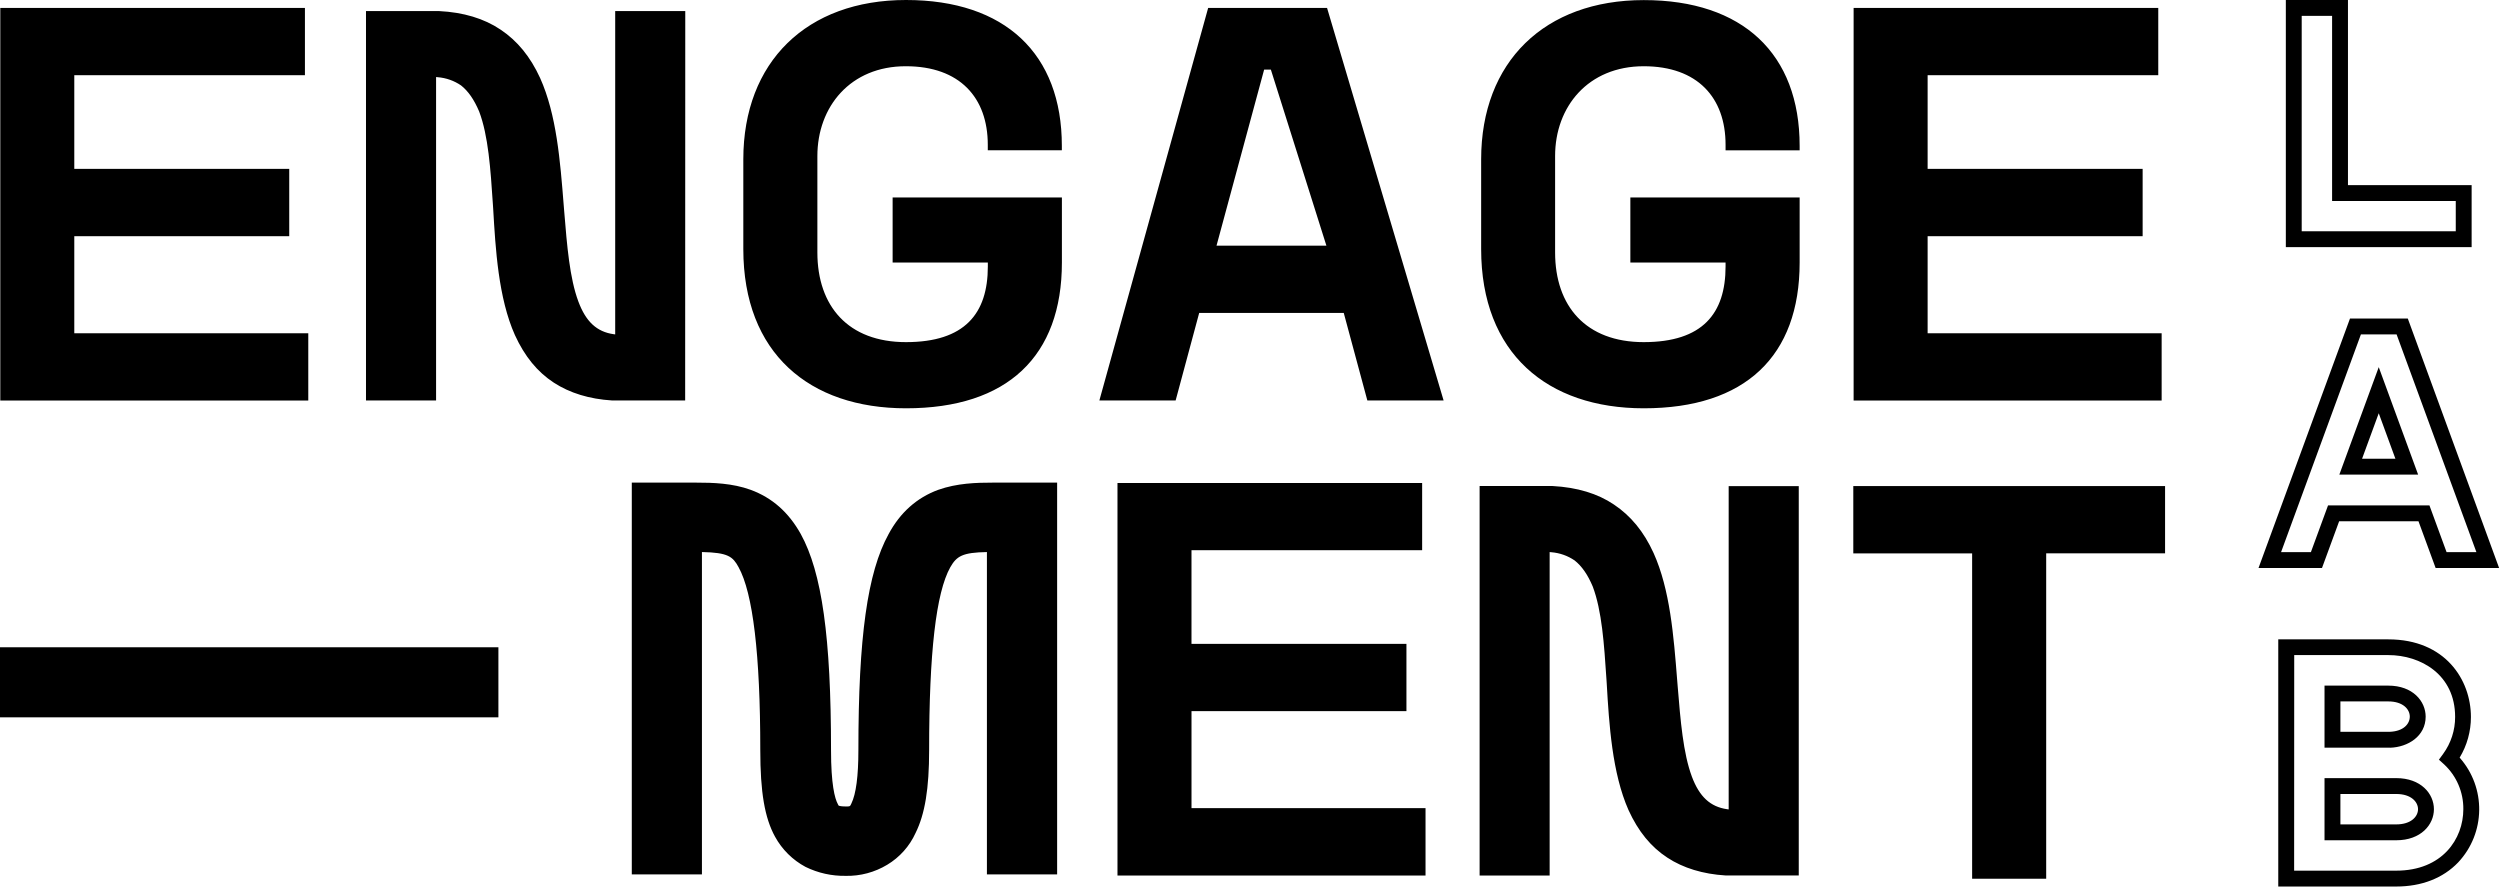
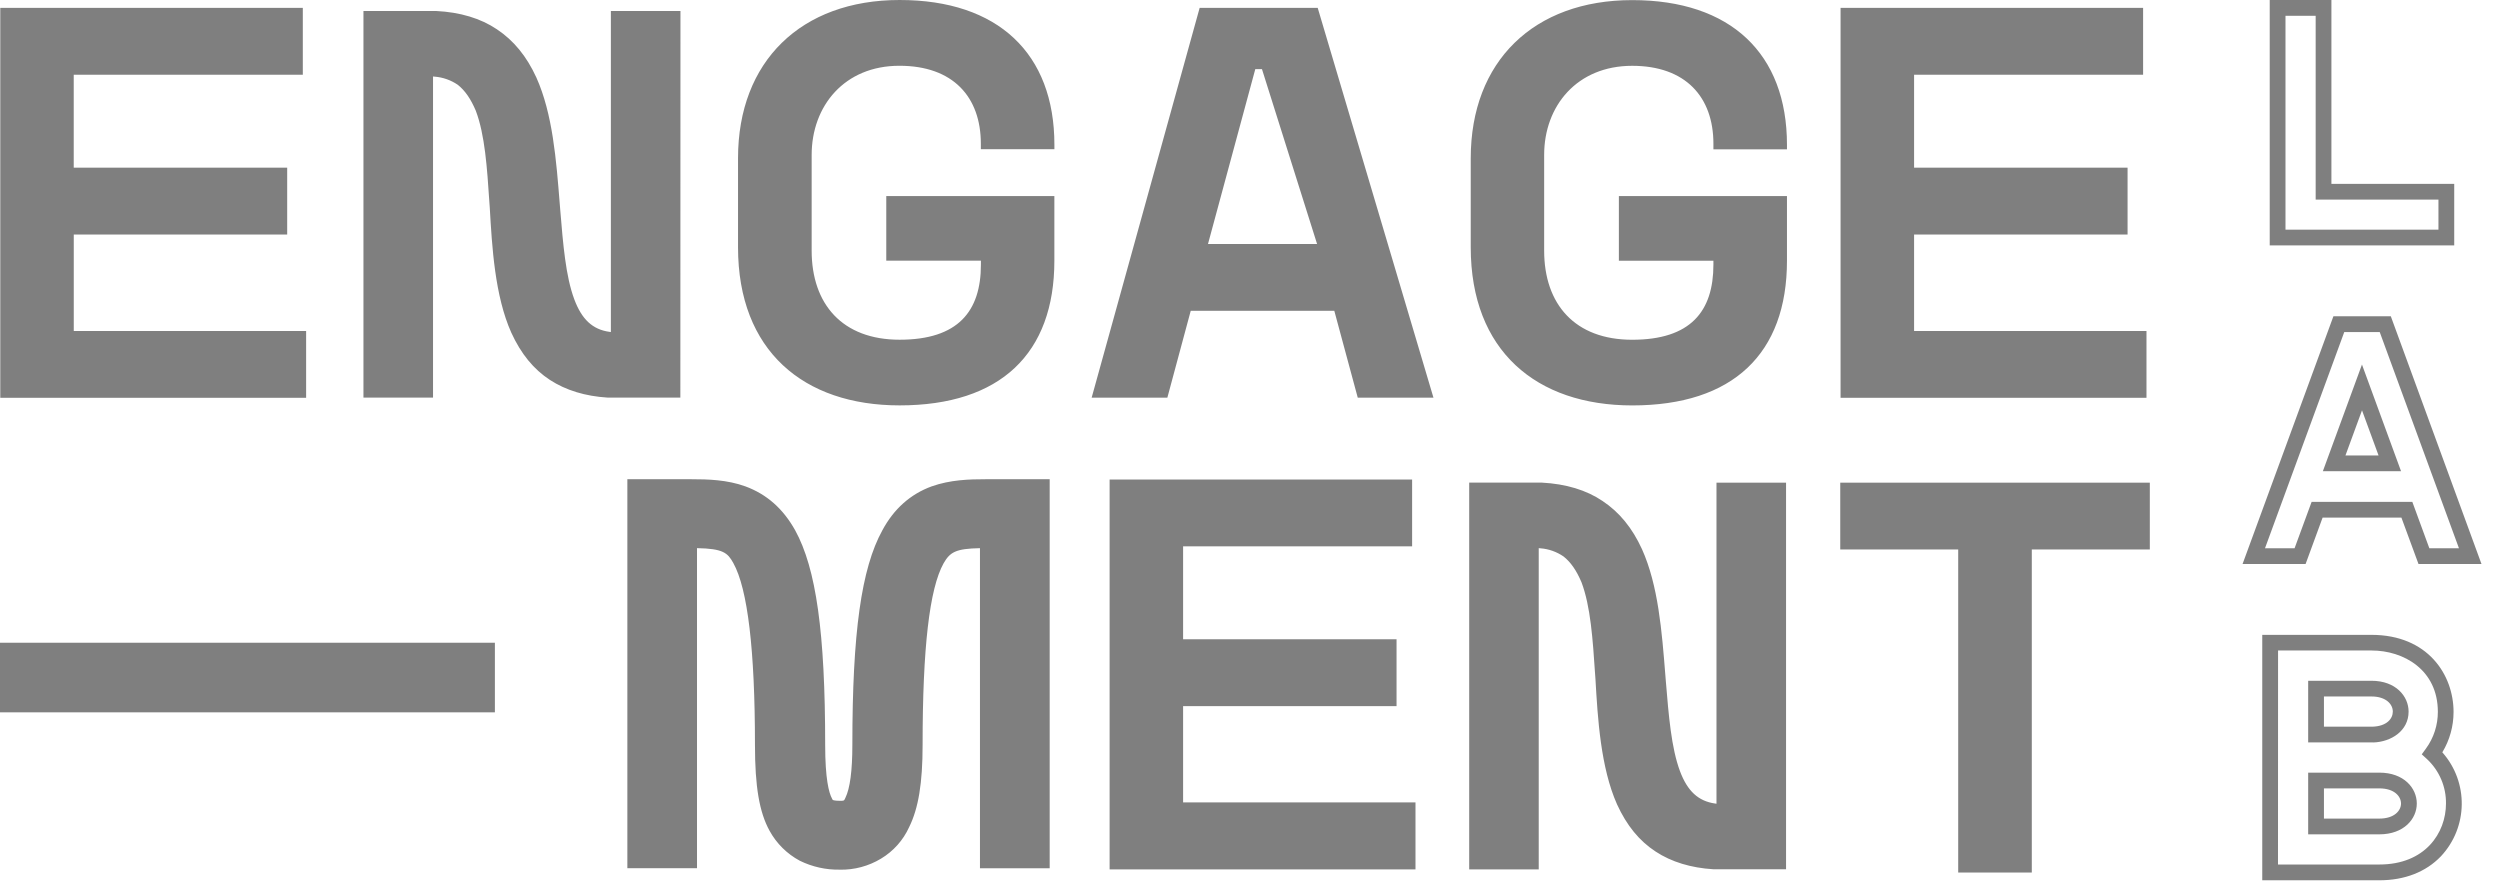
- <svg xmlns="http://www.w3.org/2000/svg" width="141" height="50" fill="none" viewBox="0 0 141 50">
-   <path fill="#000" d="M47.698 49.398a4.94 4.94 0 0 1-2.266-.505 4.24 4.24 0 0 1-1.719-1.702c-.585-1.06-.833-2.517-.833-4.883 0-5.389-.413-8.862-1.227-10.324-.323-.59-.587-.82-2.064-.849v18.18h-3.956V27.22h3.63c.947 0 2.042.031 3.075.406 1.21.447 2.136 1.26 2.825 2.492 1.194 2.17 1.707 5.819 1.707 12.191 0 1.926.209 2.72.385 3.045a.82.82 0 0 0 .043.08s.069.051.4.051c.245 0 .245 0 .32-.167.263-.538.395-1.548.395-3.009 0-6.377.51-10.021 1.705-12.188.649-1.21 1.59-2.052 2.799-2.495 1.062-.375 2.143-.406 3.075-.406h3.63v22.096h-3.96v-18.18c-1.38.025-1.703.227-2.065.855-.806 1.443-1.194 4.82-1.194 10.318 0 2.165-.235 3.604-.766 4.673a4.028 4.028 0 0 1-1.597 1.79 4.363 4.363 0 0 1-2.342.627zM139.4 13.94h-10.479V0h3.504v10.443h6.975v3.497zm-9.584-.895h8.689v-1.707h-6.975V.896h-1.714v12.15zM135.148 50h-6.654V36.06h6.207c3.201 0 4.659 2.27 4.659 4.38.001.807-.219 1.6-.636 2.291a4.386 4.386 0 0 1-.083 5.908c-.855.892-2.064 1.361-3.493 1.361zm-5.759-.895h5.759c2.599 0 3.784-1.79 3.784-3.466a3.402 3.402 0 0 0-1.079-2.523l-.298-.27.237-.325c.443-.606.68-1.338.677-2.089 0-2.394-1.951-3.485-3.764-3.485h-5.311l-.005 12.158zm5.759-1.714h-4.045v-3.505h4.045c1.395 0 2.125.882 2.125 1.753 0 .871-.73 1.752-2.125 1.752zm-3.149-.895h3.149c.844 0 1.229-.448 1.229-.857s-.385-.858-1.229-.858h-3.149v1.715zm2.803-4.327h-3.699v-3.5h3.598c1.383 0 2.106.882 2.106 1.751 0 1.104-1.004 1.718-1.998 1.752l-.007-.003zm-2.803-.895h2.787c.777-.032 1.126-.448 1.126-.858s-.379-.856-1.211-.856h-2.702v1.714zM41.923 8.986c0-5.502 3.58-8.986 9.174-8.986 5.593 0 8.791 3.036 8.791 8.223v.253h-4.177v-.312c0-2.657-1.581-4.428-4.617-4.428C47.967 3.73 46.1 6.014 46.1 8.802v5.434c0 3.036 1.74 5.06 4.997 5.06 3.32 0 4.617-1.612 4.617-4.27v-.22h-5.37v-3.669h9.547v3.669c0 5.281-3.067 8.222-8.791 8.222-5.447 0-9.177-3.099-9.177-8.982v-5.06zM74.846.448l6.573 22.137h-4.301l-1.33-4.934h-8.154l-1.328 4.934h-4.301L68.14.448h6.705zm-.036 13.41l-3.133-9.931h-.38l-2.686 9.93h6.199zM83.537 8.986c0-5.502 3.58-8.981 9.172-8.981 5.592 0 8.791 3.036 8.791 8.223v.252h-4.178v-.316c0-2.657-1.581-4.428-4.616-4.428-3.133 0-4.998 2.278-4.998 5.06v5.44c0 3.036 1.74 5.06 4.998 5.06 3.32 0 4.616-1.612 4.616-4.269v-.22h-5.37v-3.67h9.548v3.67c0 5.28-3.068 8.221-8.79 8.221-5.44 0-9.173-3.099-9.173-8.981v-5.06zM121.726.448v3.795h-13.008v5.282h12.127v3.795h-12.127v5.478h13.199v3.794h-17.373V.448h17.182zM17.198.448v3.795H4.19v5.282h12.123v3.795H4.19v5.478h13.197v3.794H.017V.448h17.182zM80.209 27.24v3.792H67.2v5.281h12.123v3.795H67.201v5.471H80.4v3.803H63.026V27.24H80.21zM122.11 27.416v3.793h-6.705V49.56h-4.177V31.21h-6.702v-3.794h17.584zM28.11 40.459v-3.952H0v3.952h28.11zM101.451 27.417h-3.954v18.235l-.084-.012c-.951-.135-1.564-.702-1.991-1.838-.492-1.322-.642-3.15-.8-5.083l-.028-.344c-.199-2.519-.404-5.123-1.331-7.182-.55-1.207-1.286-2.103-2.238-2.737-.916-.62-2.078-.97-3.455-1.044h-4.12v21.97H87.4V31.136l.099.01c.47.038.922.198 1.311.464.407.323.734.794 1.02 1.468.517 1.368.642 3.24.773 5.222l.018.275c.13 2.237.299 5.023 1.227 7.113.549 1.203 1.266 2.081 2.194 2.685.895.588 2.01.925 3.282 1.003h4.126v-21.96zM38.649.625h-3.952v18.236l-.085-.012c-.95-.134-1.565-.701-1.99-1.838-.494-1.322-.642-3.148-.8-5.082l-.028-.346c-.199-2.518-.405-5.122-1.331-7.182-.552-1.205-1.286-2.102-2.238-2.735-.924-.622-2.086-.972-3.46-1.041h-4.123v21.96h3.953V4.345l.099.01a2.7 2.7 0 0 1 1.31.464c.408.324.734.795 1.02 1.468.518 1.368.642 3.24.774 5.221l.018.275c.13 2.238.29 5.025 1.225 7.114.55 1.203 1.268 2.08 2.195 2.685.904.588 2.01.925 3.282 1.004h4.125L38.649.625zM140.95 32.036h-3.58l-.967-2.635h-4.476l-.967 2.635h-3.58l5.159-14.07h3.261l5.15 14.07zm-2.963-.895h1.682l-4.501-12.28h-2.013l-4.503 12.28h1.682l.967-2.635h5.72l.966 2.635zm-1.605-4.374h-4.443l2.222-6.06 2.221 6.06zm-3.161-.895h1.88l-.94-2.565-.94 2.565z" />
+ <svg xmlns="http://www.w3.org/2000/svg" width="71" height="25" fill="none" viewBox="0 0 71 25">
+   <path fill="#000" fill-opacity=".5" d="M23.85 24.698a2.47 2.47 0 0 1-1.134-.252 2.12 2.12 0 0 1-.86-.851c-.292-.53-.415-1.258-.415-2.441 0-2.695-.207-4.431-.614-5.162-.162-.295-.294-.41-1.032-.425v9.09h-1.978V13.61h1.815c.473 0 1.02.015 1.537.203.606.224 1.068.63 1.413 1.246.597 1.085.853 2.91.853 6.096 0 .962.105 1.36.193 1.522a.411.411 0 0 0 .021.04s.035.026.2.026c.123 0 .123 0 .16-.084.132-.27.198-.774.198-1.505 0-3.188.255-5.01.852-6.093.325-.606.795-1.027 1.4-1.248.53-.188 1.072-.203 1.537-.203h1.815v11.048h-1.98v-9.09c-.69.013-.85.113-1.032.428-.403.72-.597 2.41-.597 5.159 0 1.082-.118 1.802-.383 2.336a2.014 2.014 0 0 1-.799.895 2.181 2.181 0 0 1-1.17.313zM69.7 6.97h-5.24V0h1.752v5.222H69.7V6.97zm-4.792-.447h4.344v-.854h-3.487V.448h-.857v6.075zM67.574 25h-3.326v-6.97h3.103c1.6 0 2.33 1.135 2.33 2.19 0 .404-.11.8-.319 1.146a2.193 2.193 0 0 1-.041 2.954c-.428.446-1.032.68-1.747.68zm-2.879-.448h2.88c1.299 0 1.891-.895 1.891-1.732a1.697 1.697 0 0 0-.54-1.262l-.148-.135.118-.162c.222-.303.34-.67.339-1.045 0-1.197-.976-1.742-1.882-1.742h-2.656l-.002 6.078zm2.88-.857h-2.023v-1.752h2.022c.698 0 1.063.44 1.063.877 0 .435-.365.875-1.063.875zM66 23.248h1.574c.423 0 .615-.224.615-.428 0-.205-.192-.43-.615-.43H66v.858zm1.401-2.164h-1.849v-1.75h1.799c.691 0 1.053.441 1.053.876 0 .552-.502.859-.999.876l-.004-.002zM66 20.637h1.393c.389-.016.563-.224.563-.429s-.19-.428-.605-.428H66v.857zM20.96 4.493C20.96 1.742 22.752 0 25.549 0c2.796 0 4.396 1.518 4.396 4.112v.126h-2.089v-.156c0-1.329-.79-2.214-2.309-2.214-1.563-.003-2.496 1.139-2.496 2.533v2.717c0 1.518.87 2.53 2.498 2.53 1.66 0 2.309-.806 2.309-2.135v-.11H25.17V5.569h4.774v1.834c0 2.64-1.533 4.11-4.396 4.11-2.723 0-4.588-1.549-4.588-4.49v-2.53zM37.423.224l3.287 11.069h-2.15l-.666-2.467h-4.077l-.664 2.467h-2.15L34.07.224h3.352zm-.018 6.705L35.84 1.964h-.19l-1.343 4.965h3.1zM41.769 4.494c0-2.752 1.79-4.491 4.586-4.491 2.796 0 4.395 1.518 4.395 4.112v.126h-2.089v-.158c0-1.329-.79-2.214-2.308-2.214-1.566 0-2.499 1.139-2.499 2.53v2.72c0 1.518.87 2.53 2.5 2.53 1.66 0 2.307-.806 2.307-2.135v-.11h-2.685V5.569h4.774v1.835c0 2.64-1.534 4.11-4.395 4.11-2.72 0-4.586-1.549-4.586-4.49v-2.53zM60.864.224v1.898H54.36v2.64h6.063V6.66H54.36V9.4h6.6v1.897h-8.688V.224h8.592zM8.6.224v1.898H2.094v2.64h6.062V6.66H2.095V9.4h6.599v1.897H.008V.224H8.6zM40.104 13.62v1.896H33.6v2.64h6.062v1.898H33.6v2.735h6.6v1.902h-8.687V13.619h8.591zM61.055 13.707v1.897h-3.352v9.176h-2.09v-9.176h-3.35v-1.896h8.792zM14.055 20.23v-1.976H0v1.976h14.055zM50.725 13.708h-1.977v9.118l-.041-.006c-.476-.068-.783-.352-.996-.92-.246-.66-.32-1.574-.4-2.54l-.014-.173c-.1-1.26-.202-2.562-.665-3.591-.276-.604-.643-1.051-1.12-1.368-.458-.31-1.039-.486-1.727-.522h-2.06V24.69H43.7v-9.123l.049.005c.235.018.461.098.656.232.203.16.367.396.51.734.258.684.32 1.62.386 2.61l.01.138c.064 1.119.148 2.512.612 3.556.275.602.634 1.041 1.098 1.343.447.294 1.004.463 1.64.502h2.063v-10.98zM19.325.312h-1.976V9.43l-.043-.006c-.475-.067-.782-.351-.995-.92-.247-.66-.32-1.573-.4-2.54l-.014-.173c-.1-1.26-.202-2.561-.665-3.591-.276-.603-.643-1.051-1.12-1.368-.46-.31-1.042-.486-1.73-.52h-2.06v10.98h1.976v-9.12l.05.005c.234.019.46.099.654.232.204.162.367.397.51.734.26.684.321 1.62.387 2.61l.01.138c.064 1.119.144 2.512.612 3.557.275.601.634 1.04 1.097 1.342.452.294 1.005.463 1.641.502h2.063l.003-10.98zM70.475 16.017h-1.79L68.2 14.7h-2.238l-.483 1.317h-1.79l2.58-7.035h1.63l2.575 7.035zm-1.481-.447h.84l-2.25-6.14h-1.007l-2.251 6.14h.84l.484-1.317h2.86l.483 1.317zm-.803-2.187h-2.222l1.111-3.03 1.11 3.03zm-1.58-.448h.94l-.47-1.282-.47 1.282z" />
</svg>
